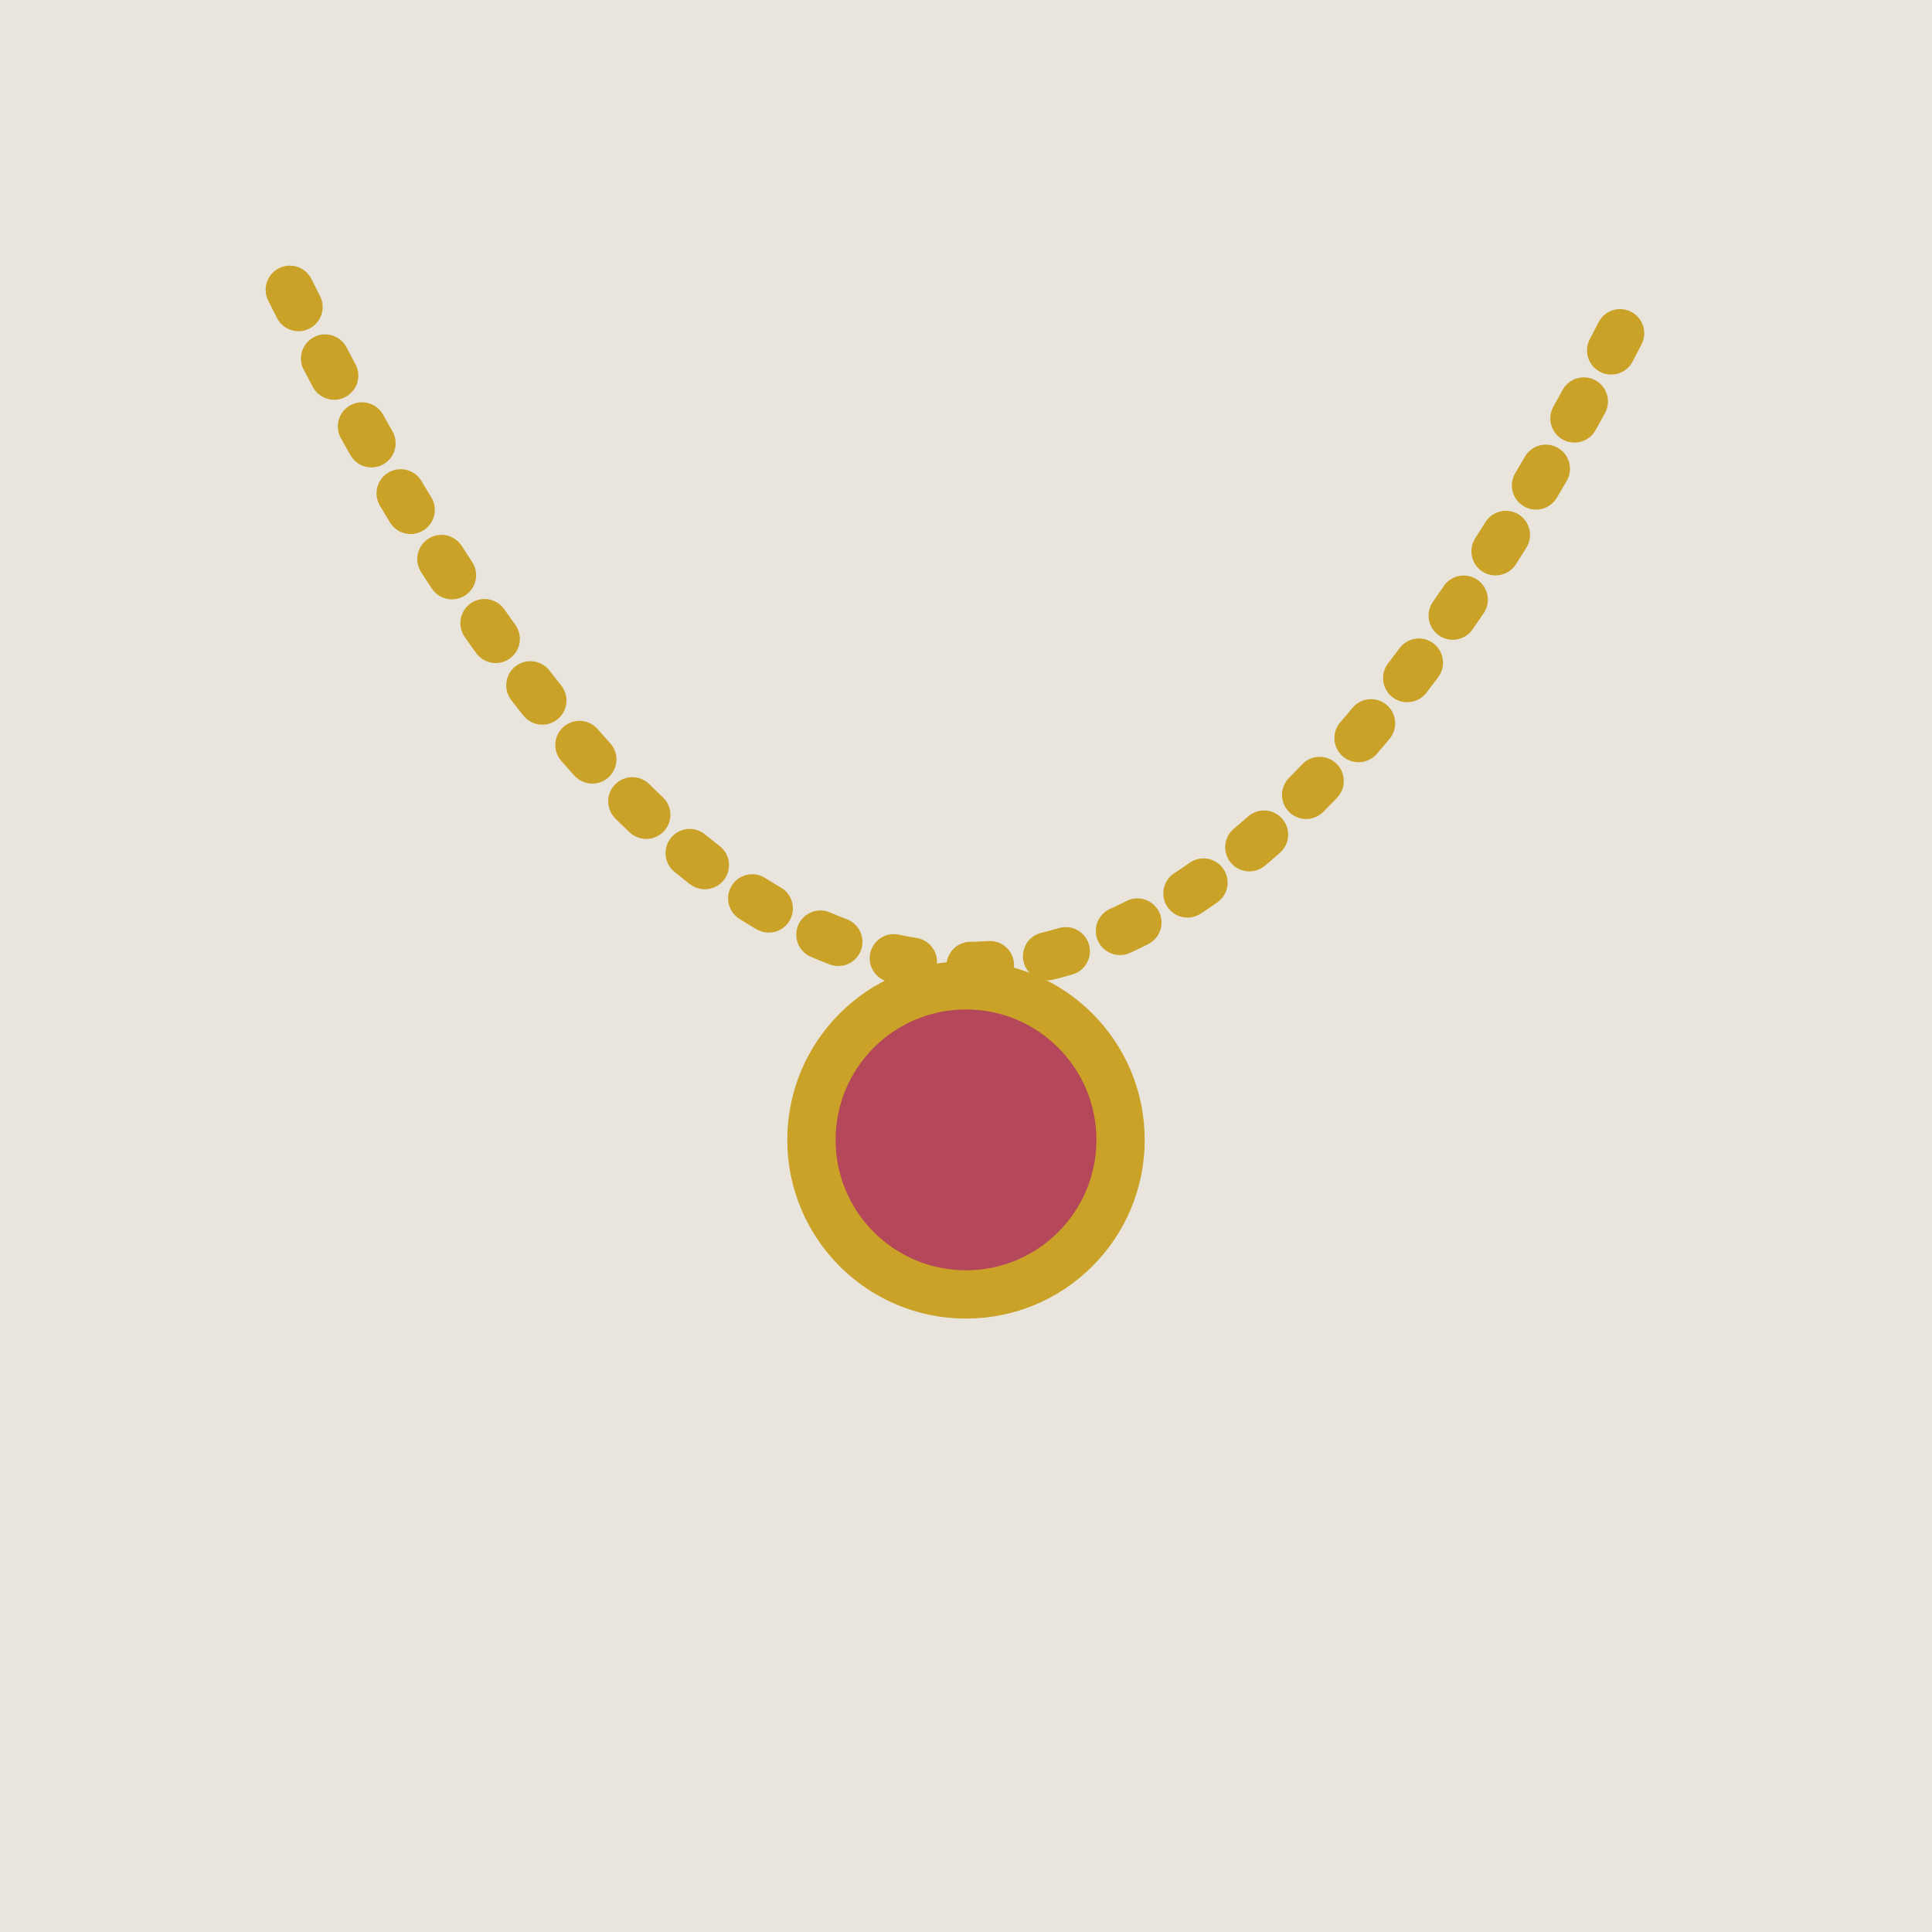
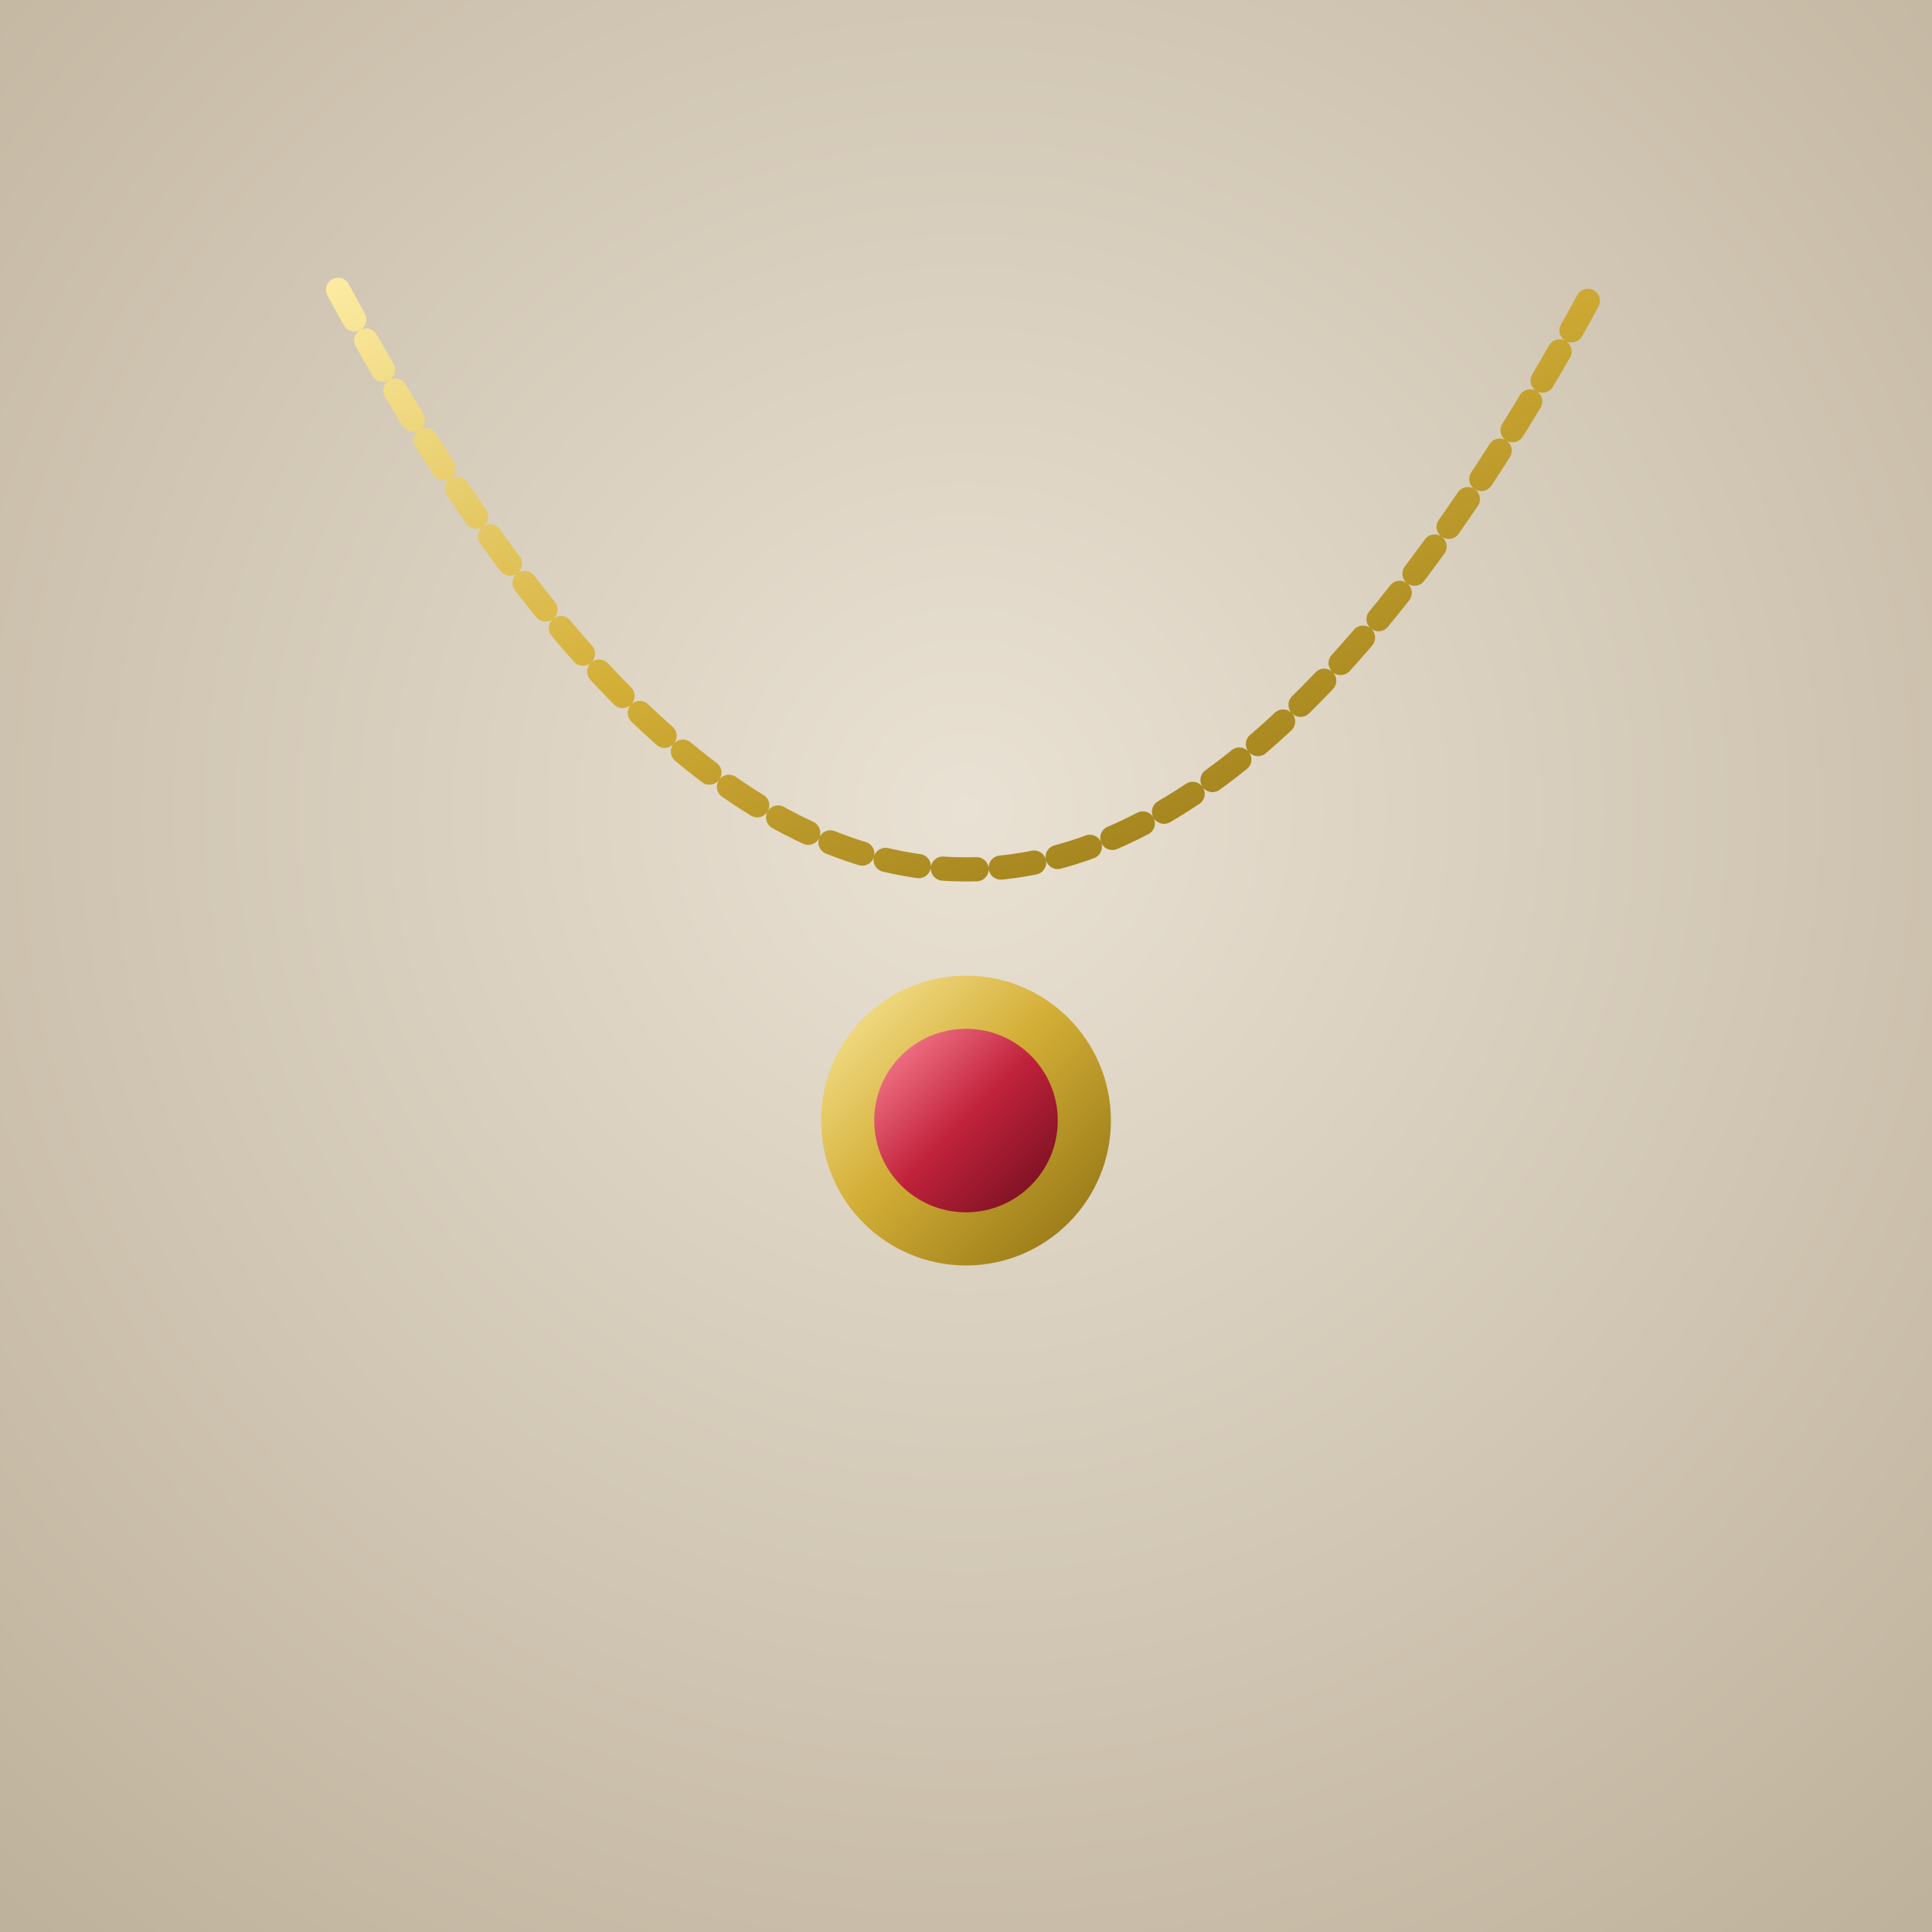
- <svg xmlns="http://www.w3.org/2000/svg" viewBox="0 0 200 200">
-   <rect width="200" height="200" fill="#e9e4dc" />
-   <path d="M30 30 Q100 170 170 30" fill="none" stroke="#c9a227" stroke-width="5" stroke-dasharray="2 6" stroke-linecap="round" />
-   <circle cx="100" cy="118" r="16" fill="#b5475b" stroke="#c9a227" stroke-width="5" />
+ <svg xmlns="http://www.w3.org/2000/svg" viewBox="0 0 400 400">
+   <defs>
+     <linearGradient id="or" x1="0" y1="0" x2="1" y2="1">
+       <stop offset="0" stop-color="#fbeaa0" />
+       <stop offset=".45" stop-color="#d4af37" />
+       <stop offset="1" stop-color="#8a6d10" />
+     </linearGradient>
+     <linearGradient id="plata" x1="0" y1="0" x2="1" y2="1">
+       <stop offset="0" stop-color="#ffffff" />
+       <stop offset=".5" stop-color="#c3c8cd" />
+       <stop offset="1" stop-color="#7d848b" />
+     </linearGradient>
+     <radialGradient id="fons" cx=".5" cy=".42" r=".75">
+       <stop offset="0" stop-color="#e9e1d3" />
+       <stop offset="1" stop-color="#bfb29c" />
+     </radialGradient>
+     <radialGradient id="perla" cx=".35" cy=".3" r=".8">
+       <stop offset="0" stop-color="#ffffff" />
+       <stop offset=".6" stop-color="#ece6dc" />
+       <stop offset="1" stop-color="#b9b0a3" />
+     </radialGradient>
+     <linearGradient id="aigua" x1="0" y1="0" x2="1" y2="1">
+       <stop offset="0" stop-color="#d9f4f7" />
+       <stop offset=".5" stop-color="#6cc5d1" />
+       <stop offset="1" stop-color="#2b7f8c" />
+     </linearGradient>
+     <linearGradient id="robi" x1="0" y1="0" x2="1" y2="1">
+       <stop offset="0" stop-color="#ff8a9b" />
+       <stop offset=".5" stop-color="#c0223b" />
+       <stop offset="1" stop-color="#6b0d1c" />
+     </linearGradient>
+     <linearGradient id="cuir" x1="0" y1="0" x2="0" y2="1">
+       <stop offset="0" stop-color="#9a6a45" />
+       <stop offset="1" stop-color="#5a3a22" />
+     </linearGradient>
+   </defs>
+   <rect width="400" height="400" fill="url(#fons)" />
+   <path d="M70 60 Q200 300 330 60" fill="none" stroke="url(#or)" stroke-width="5" stroke-dasharray="7 5" stroke-linecap="round" />
+   <circle cx="200" cy="232" r="30" fill="url(#or)" />
+   <circle cx="200" cy="232" r="19" fill="url(#robi)" />
</svg>
